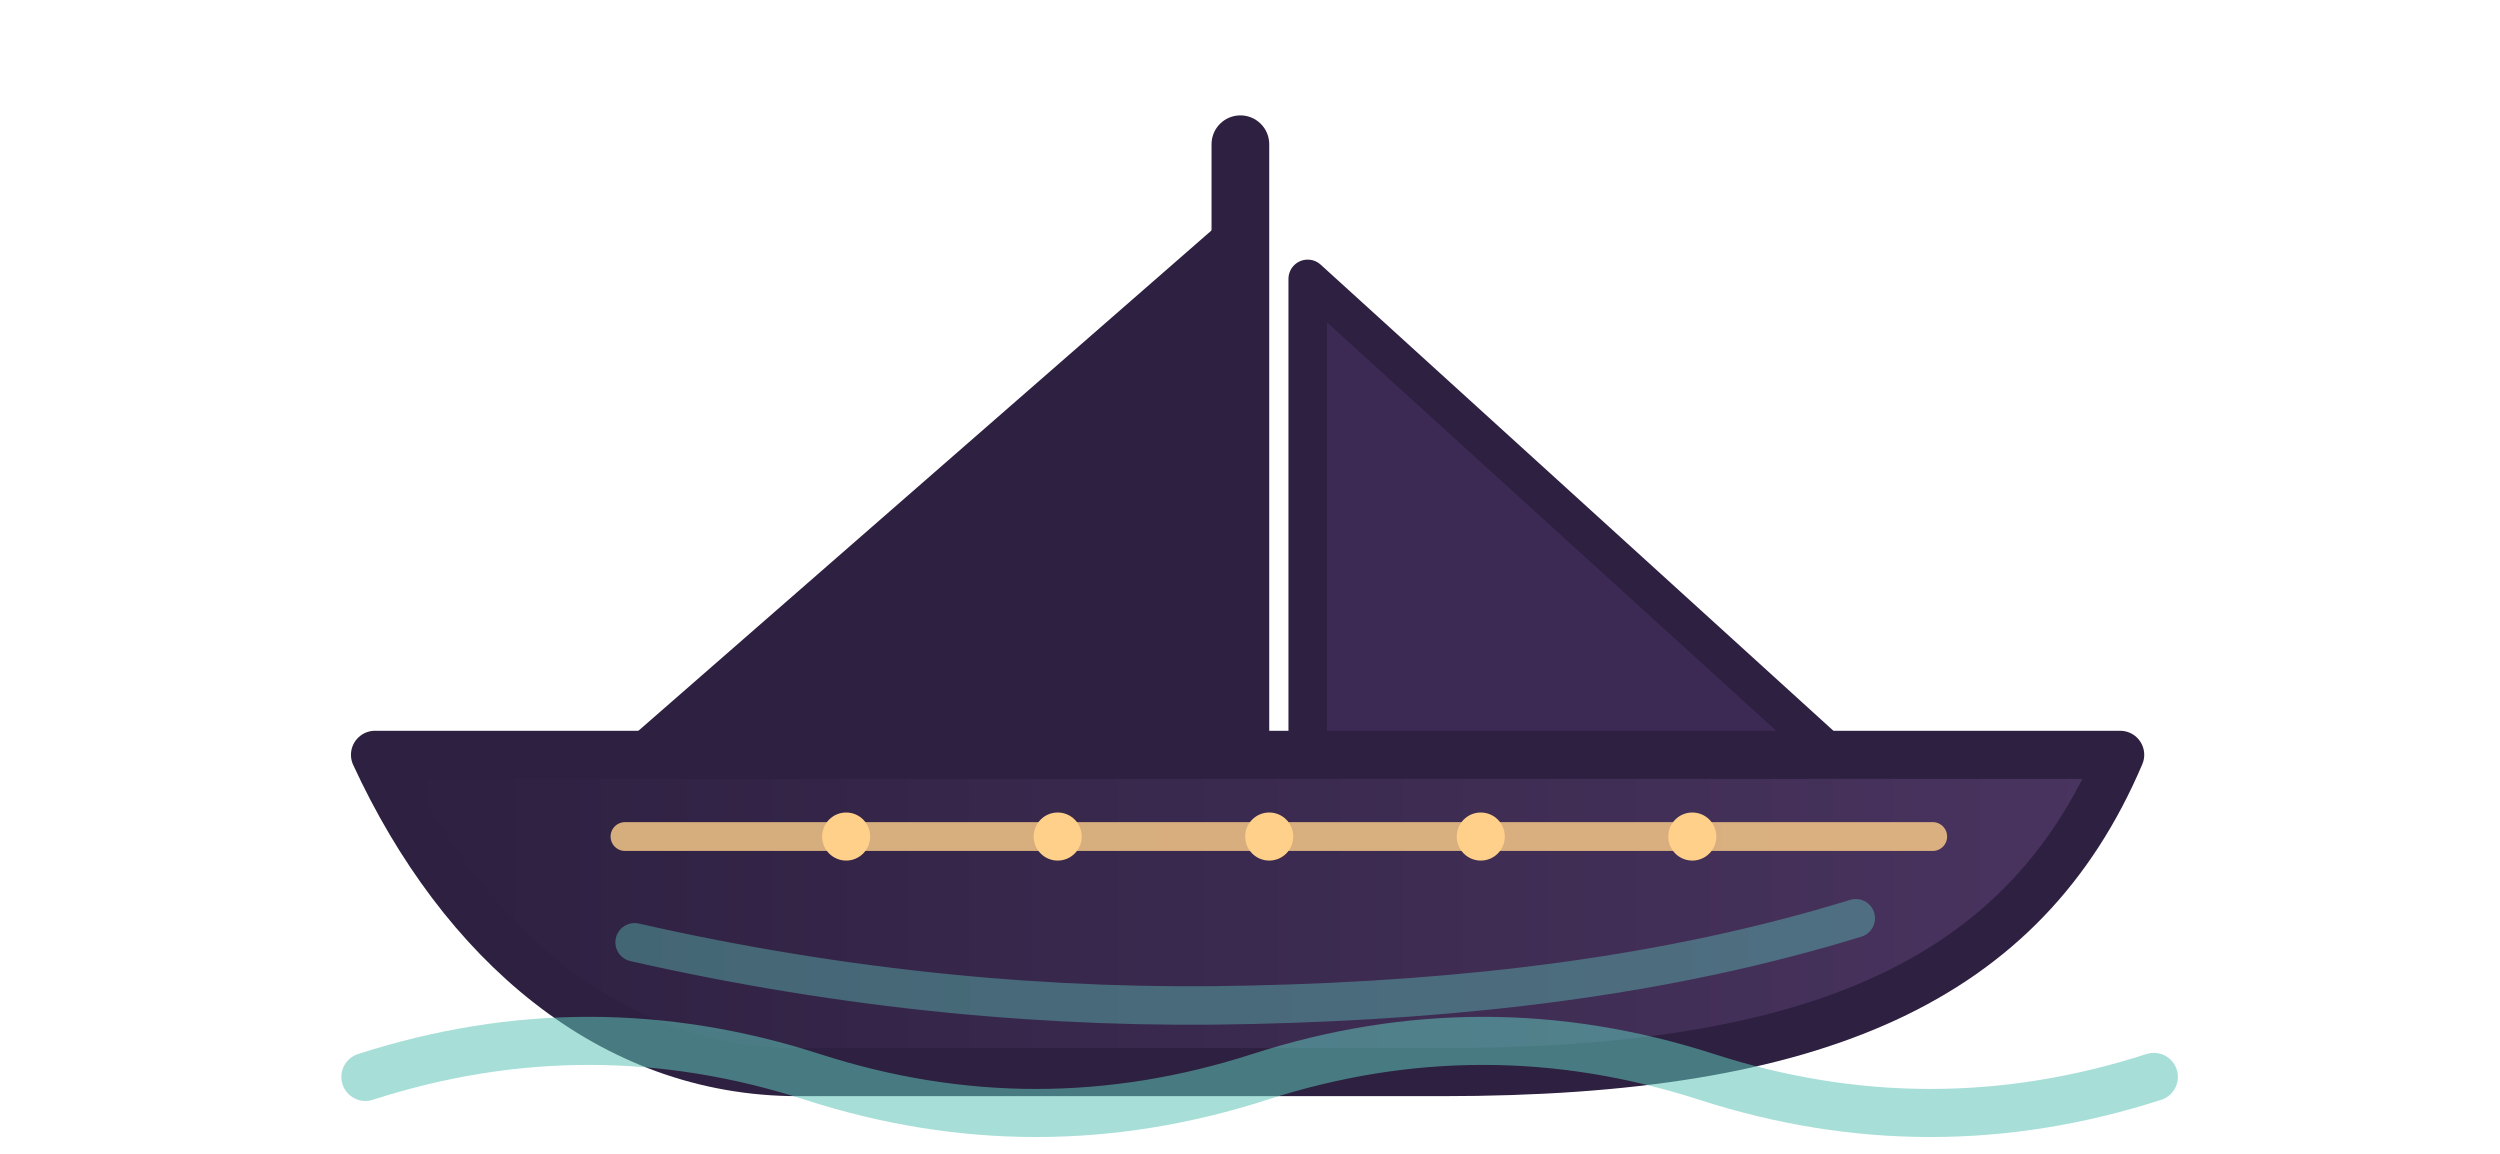
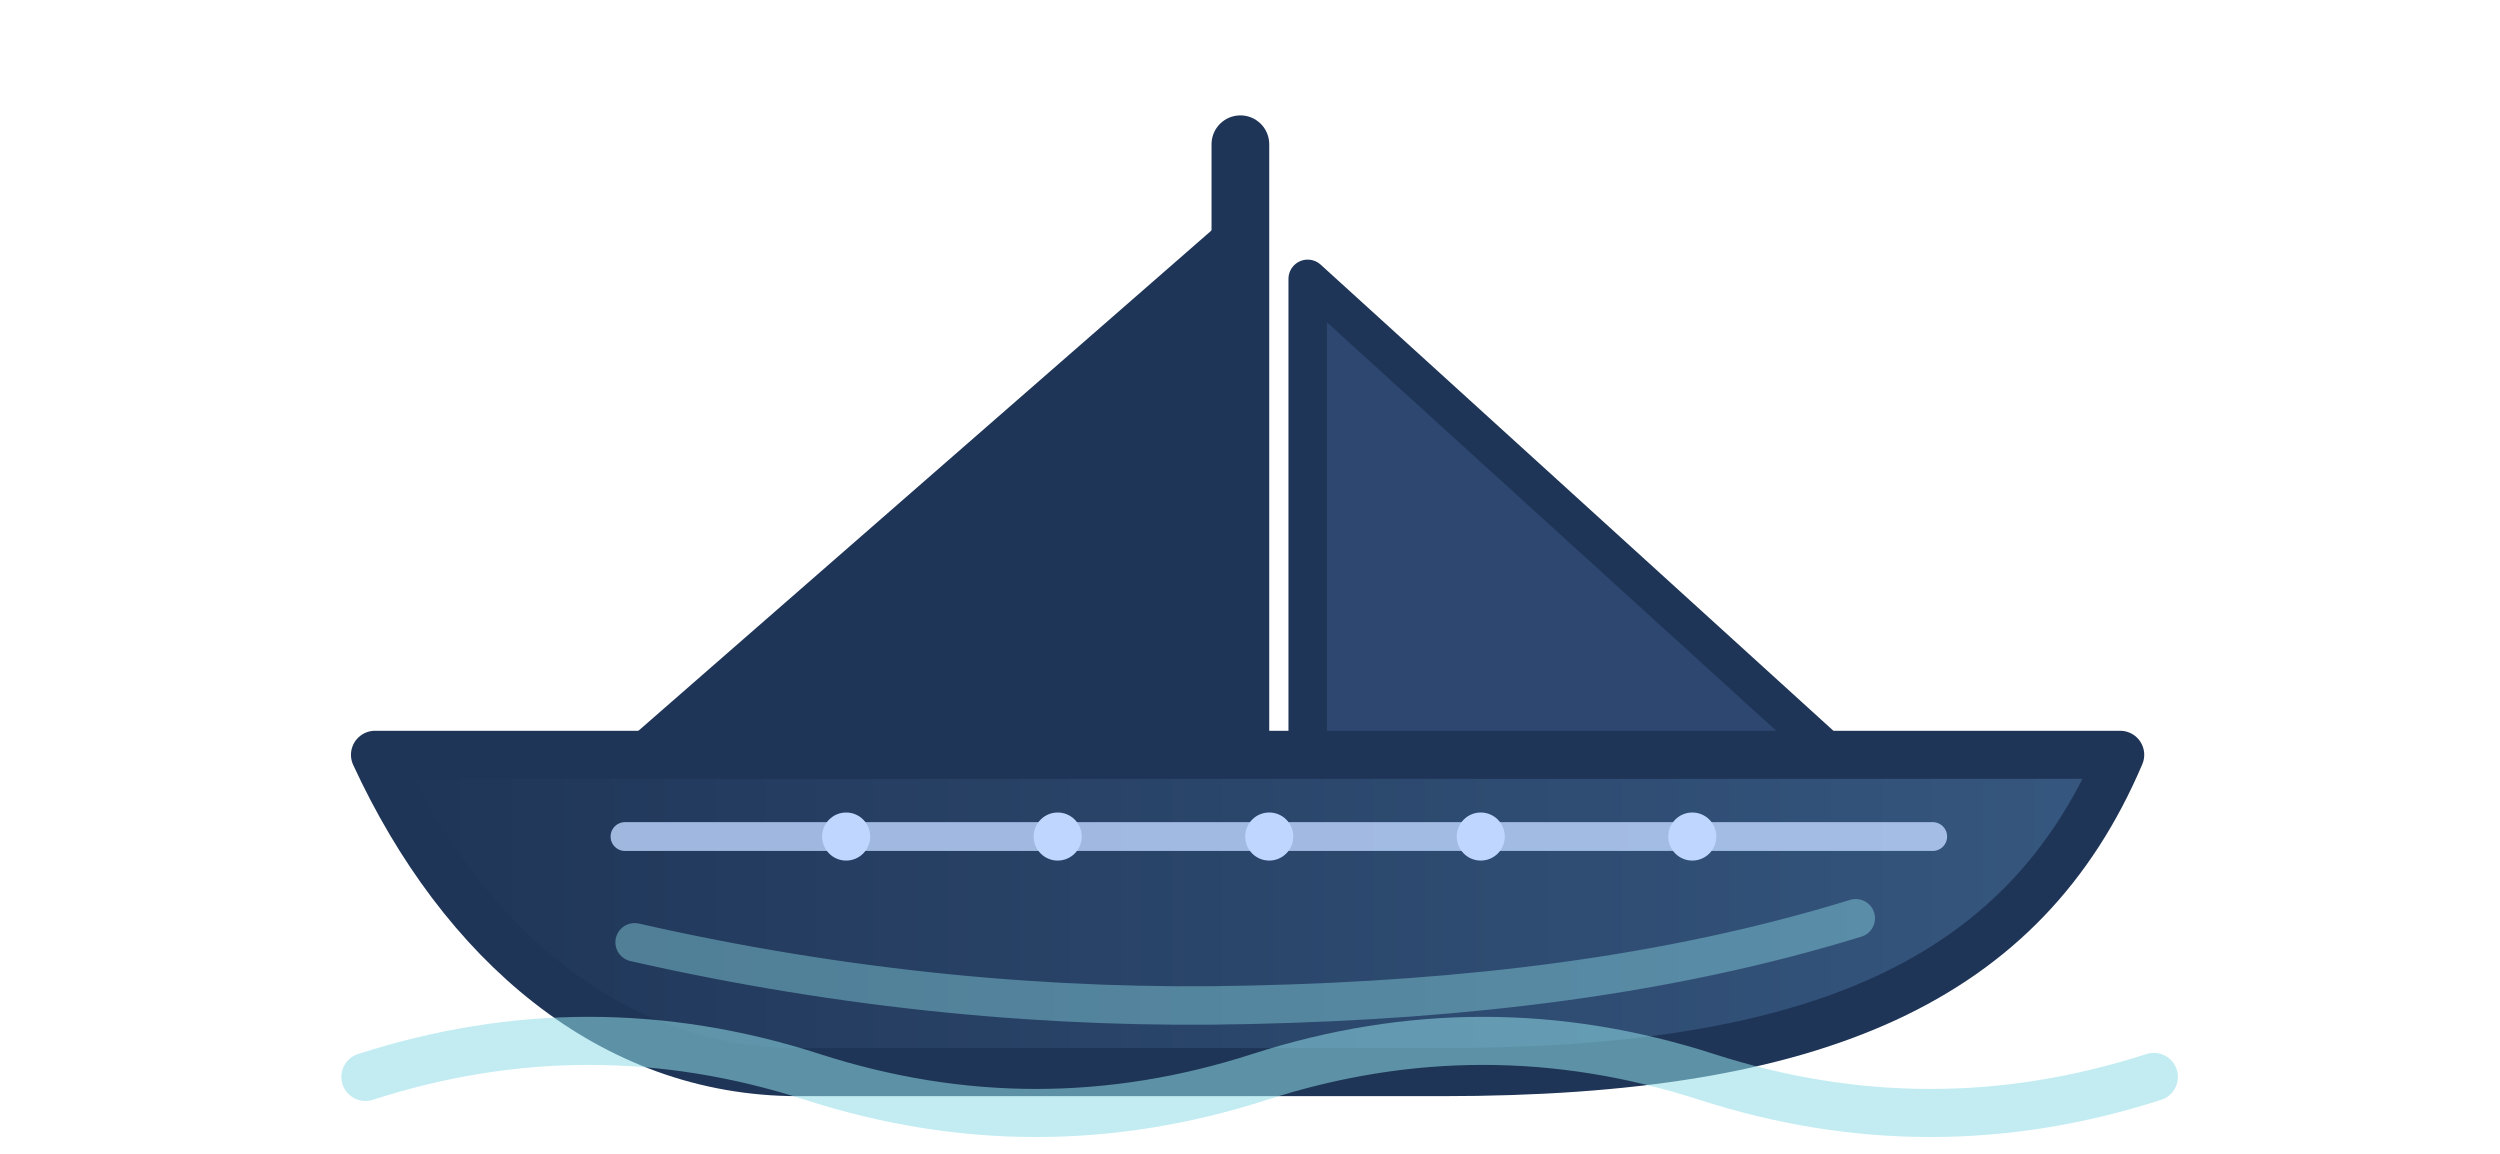
<svg xmlns="http://www.w3.org/2000/svg" viewBox="0 0 520 240" role="img" aria-labelledby="title desc">
  <defs>
    <linearGradient id="hull" x1="0" x2="1">
-       <stop offset="0" stop-color="#2D2040" />
-       <stop offset="1" stop-color="#49345F" />
+       <stop offset="0" stop-color="#1F3557" />
+       <stop offset="1" stop-color="#36577F" />
    </linearGradient>
  </defs>
-   <g fill="none" stroke="#2D2040" stroke-linecap="round" stroke-linejoin="round">
+   <g fill="none" stroke="#1F3557" stroke-linecap="round" stroke-linejoin="round">
    <path d="M258 30v128" stroke-width="12" />
-     <path d="M258 48 132 158h126Z" fill="#2D2040" stroke-width="8" />
-     <path d="M272 58 382 158H272Z" fill="#3D2A54" stroke-width="8" />
+     <path d="M258 48 132 158h126Z" fill="#1F3557" stroke-width="8" />
+     <path d="M272 58 382 158H272Z" fill="#2D4770" stroke-width="8" />
    <path d="M78 157h363c-20 47-63 66-141 66H166c-39 0-70-27-88-66Z" fill="url(#hull)" stroke-width="10" />
-     <path d="M130 174h272" stroke="#FFD08A" stroke-width="6" opacity=".8" />
-     <path d="M132 196c44 10 87 14 128 13 45-1 87-6 126-18" stroke="#5EC4B8" stroke-width="8" opacity=".42" />
-     <path d="M76 224c31-10 62-10 93 0s62 10 93 0 62-10 93 0 62 10 93 0" stroke="#5EC4B8" stroke-width="10" opacity=".55" />
+     <path d="M130 174h272" stroke="#BFD7FF" stroke-width="6" opacity=".8" />
+     <path d="M132 196c44 10 87 14 128 13 45-1 87-6 126-18" stroke="#8FDDE7" stroke-width="8" opacity=".42" />
+     <path d="M76 224c31-10 62-10 93 0s62 10 93 0 62-10 93 0 62 10 93 0" stroke="#8FDDE7" stroke-width="10" opacity=".55" />
  </g>
-   <g fill="#FFD08A">
+   <g fill="#BFD7FF">
    <circle cx="176" cy="174" r="5" />
    <circle cx="220" cy="174" r="5" />
    <circle cx="264" cy="174" r="5" />
    <circle cx="308" cy="174" r="5" />
    <circle cx="352" cy="174" r="5" />
  </g>
</svg>
